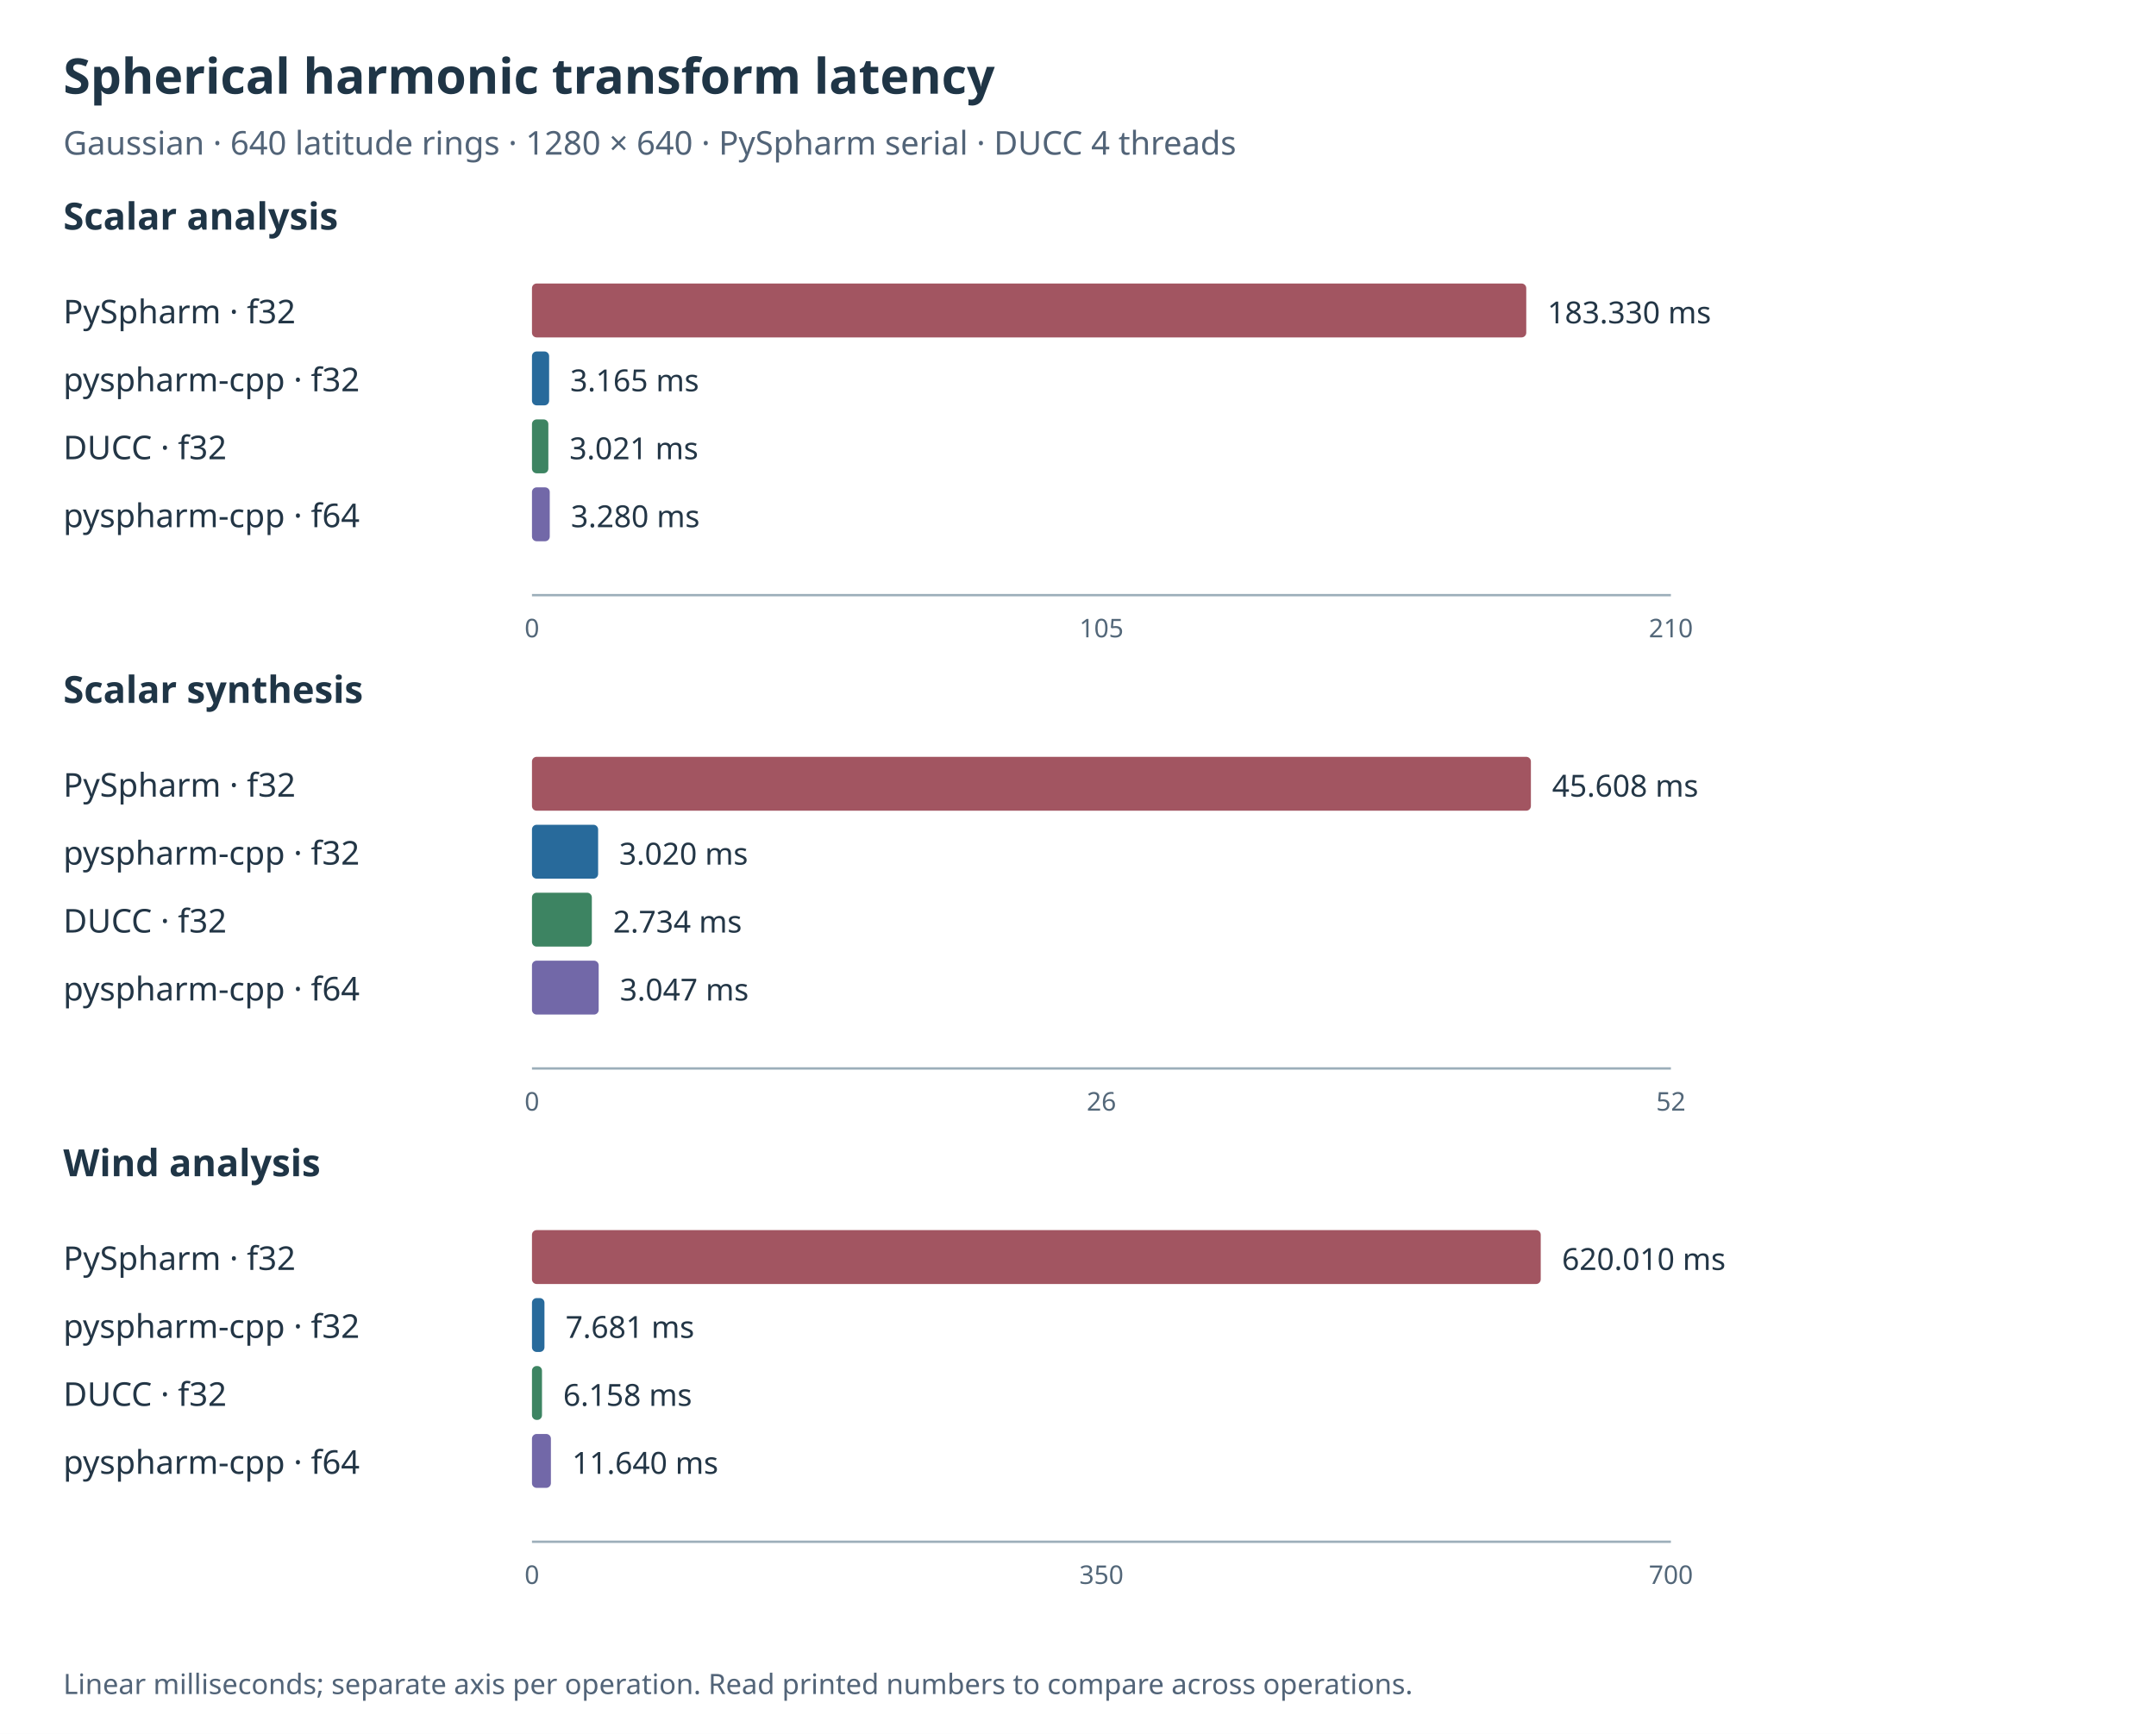
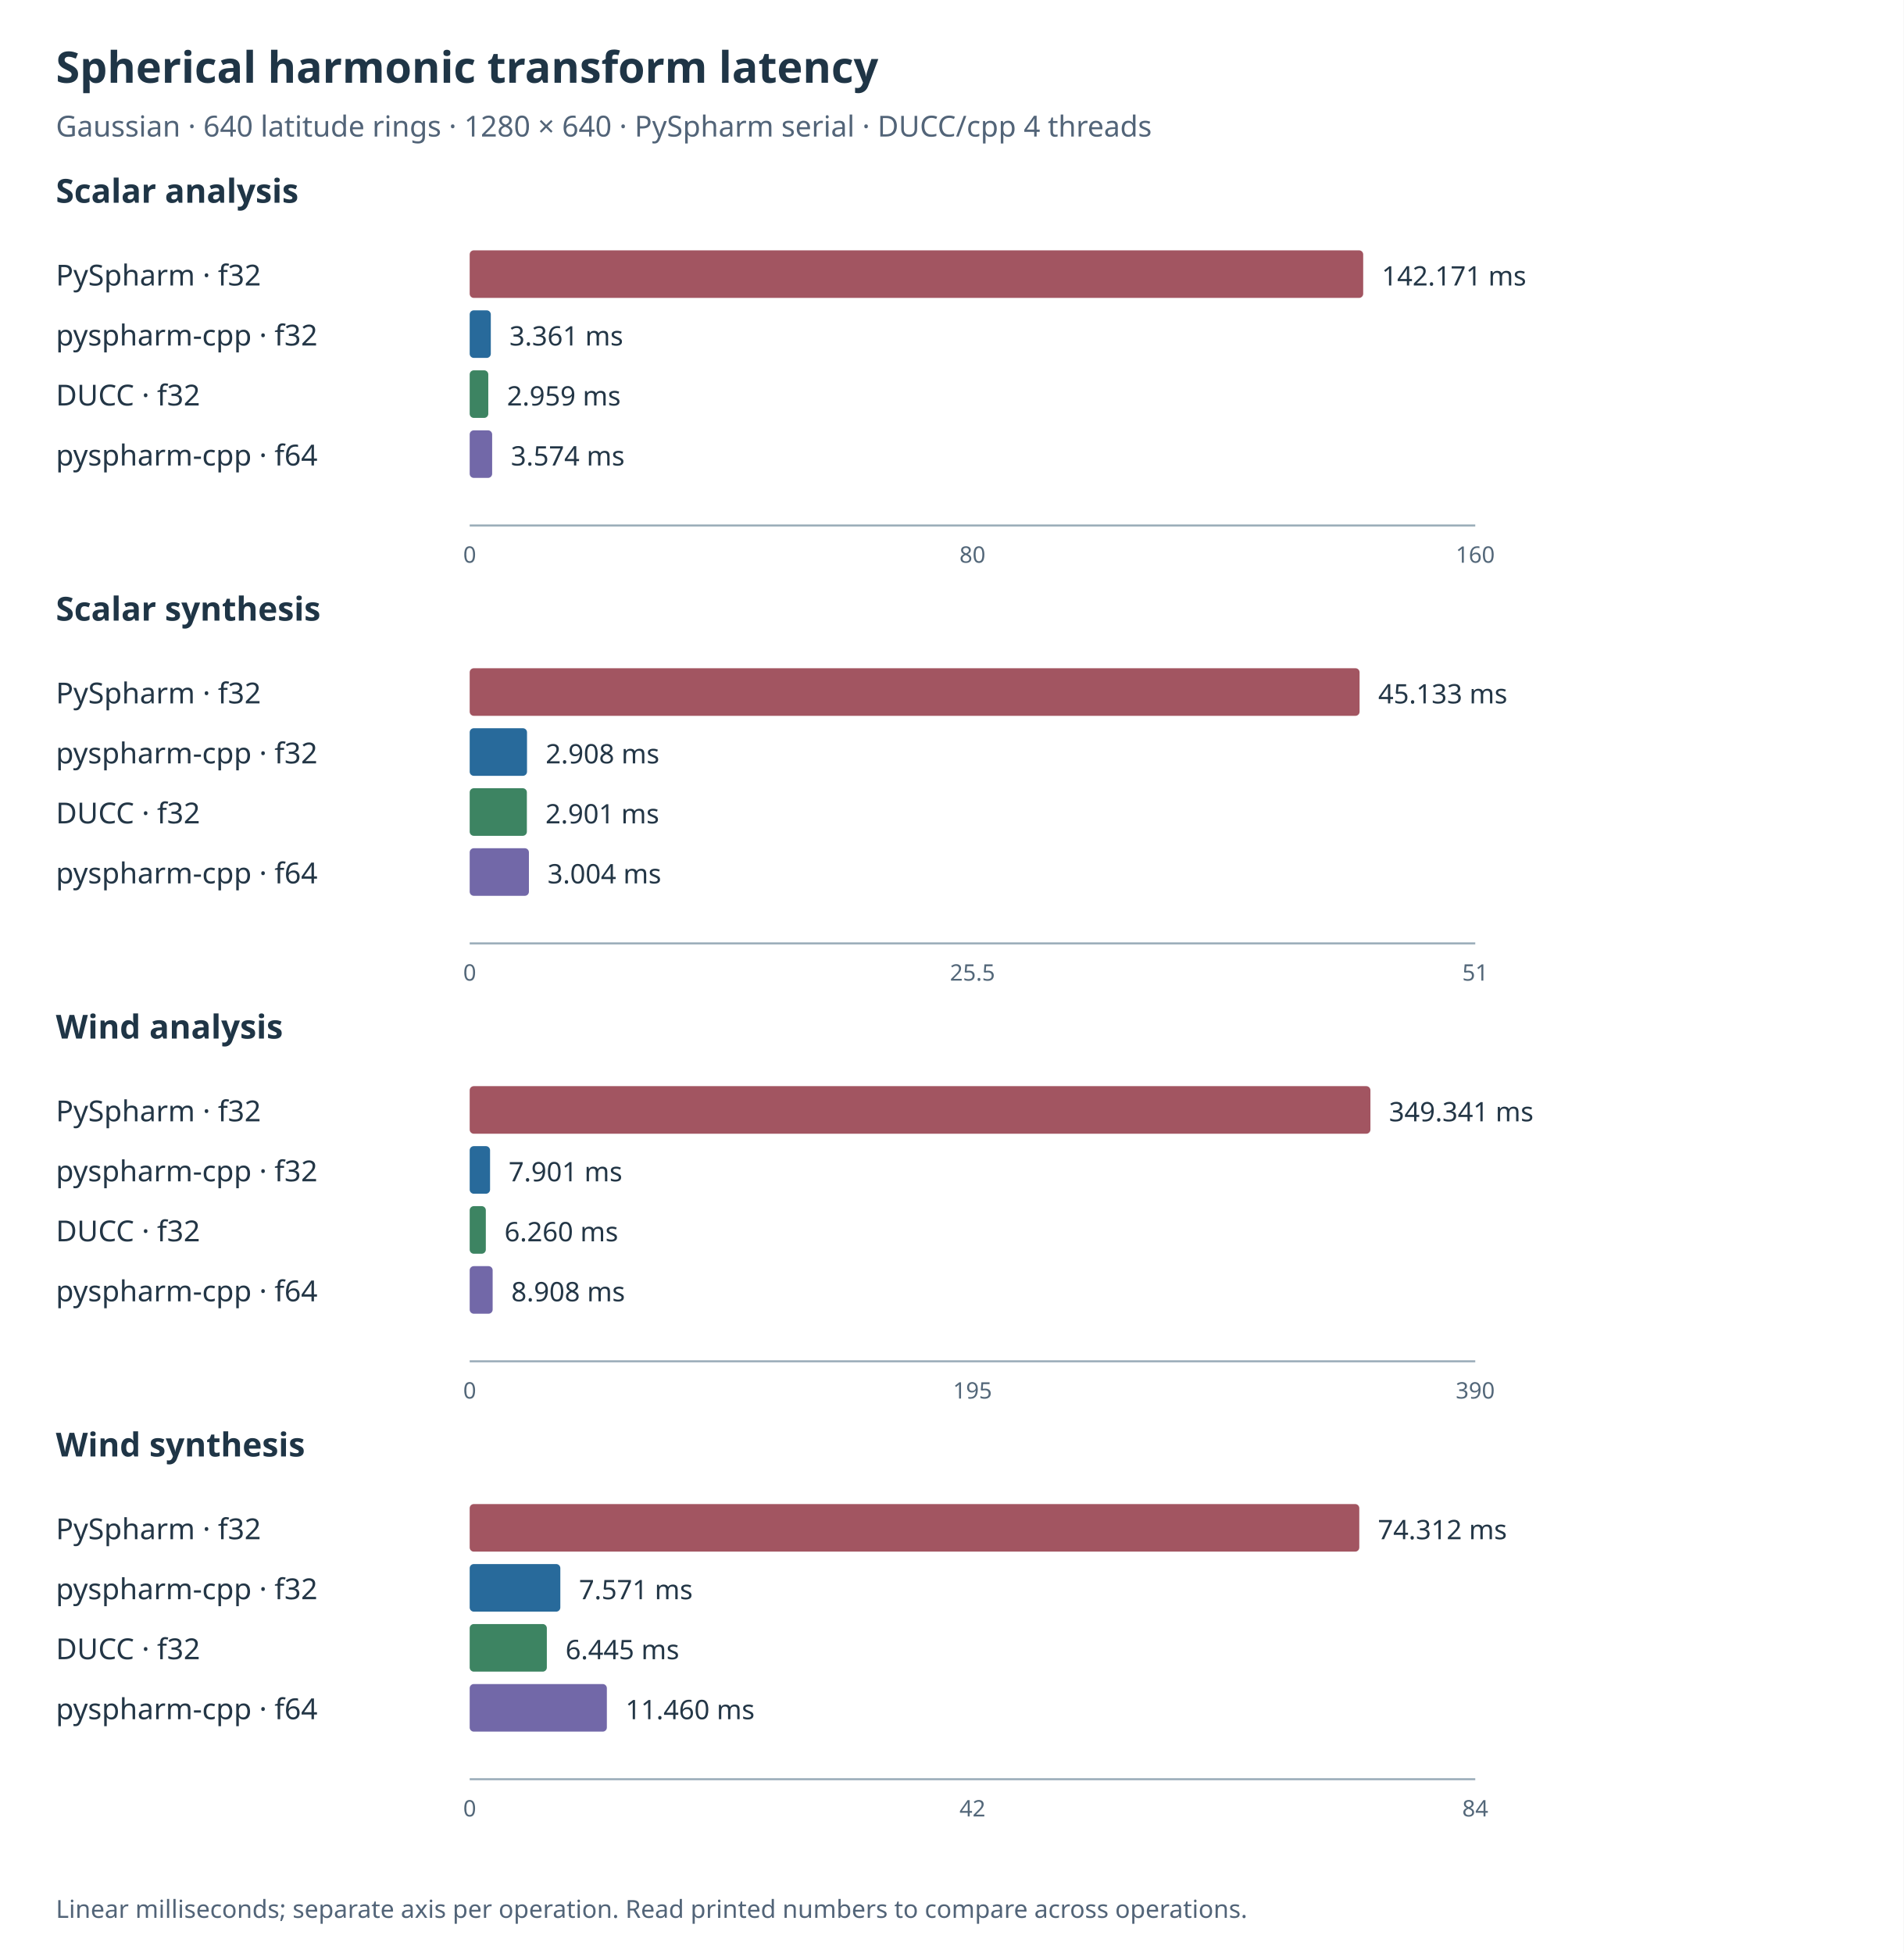
- <svg xmlns="http://www.w3.org/2000/svg" width="920" height="740" viewBox="0 0 920 740" role="img" aria-labelledby="t d">
-   <rect width="920" height="740" fill="white" />
+ <svg xmlns="http://www.w3.org/2000/svg" width="920" height="944" viewBox="0 0 920 944" role="img" aria-labelledby="t d">
+   <rect width="920" height="944" fill="white" />
  <text x="27" y="40" font-size="21" font-family="sans-serif" font-weight="600" fill="#1f3546">Spherical harmonic transform latency</text>
-   <text x="27" y="66" font-size="14" font-family="sans-serif" fill="#526478">Gaussian · 640 latitude rings · 1280 × 640 · PySpharm serial · DUCC 4 threads</text>
+   <text x="27" y="66" font-size="14" font-family="sans-serif" fill="#526478">Gaussian · 640 latitude rings · 1280 × 640 · PySpharm serial · DUCC/cpp 4 threads</text>
  <text x="27" y="98" font-size="16" font-family="sans-serif" font-weight="600" fill="#1f3546">Scalar analysis</text>
  <text x="27" y="138" font-family="sans-serif" font-size="14" fill="#233646">PySpharm · f32</text>
-   <rect x="227" y="121" width="424.28" height="23" fill="#a25561" rx="2" />
-   <text x="660.3" y="138" font-family="sans-serif" font-size="13" fill="#233646">183.330 ms</text>
+   <rect x="227" y="121" width="431.84" height="23" fill="#a25561" rx="2" />
+   <text x="667.8" y="138" font-family="sans-serif" font-size="13" fill="#233646">142.171 ms</text>
  <text x="27" y="167" font-family="sans-serif" font-size="14" fill="#233646">pyspharm-cpp · f32</text>
-   <rect x="227" y="150" width="7.32" height="23" fill="#286a9b" rx="2" />
-   <text x="243.3" y="167" font-family="sans-serif" font-size="13" fill="#233646">3.165 ms</text>
+   <rect x="227" y="150" width="10.21" height="23" fill="#286a9b" rx="2" />
+   <text x="246.2" y="167" font-family="sans-serif" font-size="13" fill="#233646">3.361 ms</text>
  <text x="27" y="196" font-family="sans-serif" font-size="14" fill="#233646">DUCC · f32</text>
-   <rect x="227" y="179" width="6.99" height="23" fill="#3d8462" rx="2" />
-   <text x="243.0" y="196" font-family="sans-serif" font-size="13" fill="#233646">3.021 ms</text>
+   <rect x="227" y="179" width="8.99" height="23" fill="#3d8462" rx="2" />
+   <text x="245.0" y="196" font-family="sans-serif" font-size="13" fill="#233646">2.959 ms</text>
  <text x="27" y="225" font-family="sans-serif" font-size="14" fill="#233646">pyspharm-cpp · f64</text>
-   <rect x="227" y="208" width="7.59" height="23" fill="#7268a8" rx="2" />
-   <text x="243.6" y="225" font-family="sans-serif" font-size="13" fill="#233646">3.280 ms</text>
+   <rect x="227" y="208" width="10.86" height="23" fill="#7268a8" rx="2" />
+   <text x="246.9" y="225" font-family="sans-serif" font-size="13" fill="#233646">3.574 ms</text>
  <line x1="227" x2="713" y1="254" y2="254" stroke="#9caeba" />
  <text x="227.0" y="272" text-anchor="middle" font-size="11" font-family="sans-serif" fill="#536779">0</text>
-   <text x="470.0" y="272" text-anchor="middle" font-size="11" font-family="sans-serif" fill="#536779">105</text>
-   <text x="713.0" y="272" text-anchor="middle" font-size="11" font-family="sans-serif" fill="#536779">210</text>
+   <text x="470.0" y="272" text-anchor="middle" font-size="11" font-family="sans-serif" fill="#536779">80</text>
+   <text x="713.0" y="272" text-anchor="middle" font-size="11" font-family="sans-serif" fill="#536779">160</text>
  <text x="27" y="300" font-size="16" font-family="sans-serif" font-weight="600" fill="#1f3546">Scalar synthesis</text>
  <text x="27" y="340" font-family="sans-serif" font-size="14" fill="#233646">PySpharm · f32</text>
-   <rect x="227" y="323" width="426.26" height="23" fill="#a25561" rx="2" />
-   <text x="662.3" y="340" font-family="sans-serif" font-size="13" fill="#233646">45.608 ms</text>
+   <rect x="227" y="323" width="430.09" height="23" fill="#a25561" rx="2" />
+   <text x="666.1" y="340" font-family="sans-serif" font-size="13" fill="#233646">45.133 ms</text>
  <text x="27" y="369" font-family="sans-serif" font-size="14" fill="#233646">pyspharm-cpp · f32</text>
-   <rect x="227" y="352" width="28.23" height="23" fill="#286a9b" rx="2" />
-   <text x="264.2" y="369" font-family="sans-serif" font-size="13" fill="#233646">3.020 ms</text>
+   <rect x="227" y="352" width="27.71" height="23" fill="#286a9b" rx="2" />
+   <text x="263.7" y="369" font-family="sans-serif" font-size="13" fill="#233646">2.908 ms</text>
  <text x="27" y="398" font-family="sans-serif" font-size="14" fill="#233646">DUCC · f32</text>
-   <rect x="227" y="381" width="25.55" height="23" fill="#3d8462" rx="2" />
-   <text x="261.6" y="398" font-family="sans-serif" font-size="13" fill="#233646">2.734 ms</text>
+   <rect x="227" y="381" width="27.64" height="23" fill="#3d8462" rx="2" />
+   <text x="263.6" y="398" font-family="sans-serif" font-size="13" fill="#233646">2.901 ms</text>
  <text x="27" y="427" font-family="sans-serif" font-size="14" fill="#233646">pyspharm-cpp · f64</text>
-   <rect x="227" y="410" width="28.47" height="23" fill="#7268a8" rx="2" />
-   <text x="264.5" y="427" font-family="sans-serif" font-size="13" fill="#233646">3.047 ms</text>
+   <rect x="227" y="410" width="28.63" height="23" fill="#7268a8" rx="2" />
+   <text x="264.6" y="427" font-family="sans-serif" font-size="13" fill="#233646">3.004 ms</text>
  <line x1="227" x2="713" y1="456" y2="456" stroke="#9caeba" />
  <text x="227.0" y="474" text-anchor="middle" font-size="11" font-family="sans-serif" fill="#536779">0</text>
-   <text x="470.0" y="474" text-anchor="middle" font-size="11" font-family="sans-serif" fill="#536779">26</text>
-   <text x="713.0" y="474" text-anchor="middle" font-size="11" font-family="sans-serif" fill="#536779">52</text>
+   <text x="470.0" y="474" text-anchor="middle" font-size="11" font-family="sans-serif" fill="#536779">25.5</text>
+   <text x="713.0" y="474" text-anchor="middle" font-size="11" font-family="sans-serif" fill="#536779">51</text>
  <text x="27" y="502" font-size="16" font-family="sans-serif" font-weight="600" fill="#1f3546">Wind analysis</text>
  <text x="27" y="542" font-family="sans-serif" font-size="14" fill="#233646">PySpharm · f32</text>
-   <rect x="227" y="525" width="430.46" height="23" fill="#a25561" rx="2" />
-   <text x="666.5" y="542" font-family="sans-serif" font-size="13" fill="#233646">620.010 ms</text>
+   <rect x="227" y="525" width="435.33" height="23" fill="#a25561" rx="2" />
+   <text x="671.3" y="542" font-family="sans-serif" font-size="13" fill="#233646">349.341 ms</text>
  <text x="27" y="571" font-family="sans-serif" font-size="14" fill="#233646">pyspharm-cpp · f32</text>
-   <rect x="227" y="554" width="5.33" height="23" fill="#286a9b" rx="2" />
-   <text x="241.3" y="571" font-family="sans-serif" font-size="13" fill="#233646">7.681 ms</text>
+   <rect x="227" y="554" width="9.85" height="23" fill="#286a9b" rx="2" />
+   <text x="245.8" y="571" font-family="sans-serif" font-size="13" fill="#233646">7.901 ms</text>
  <text x="27" y="600" font-family="sans-serif" font-size="14" fill="#233646">DUCC · f32</text>
-   <rect x="227" y="583" width="4.28" height="23" fill="#3d8462" rx="2" />
-   <text x="240.3" y="600" font-family="sans-serif" font-size="13" fill="#233646">6.158 ms</text>
+   <rect x="227" y="583" width="7.80" height="23" fill="#3d8462" rx="2" />
+   <text x="243.8" y="600" font-family="sans-serif" font-size="13" fill="#233646">6.260 ms</text>
  <text x="27" y="629" font-family="sans-serif" font-size="14" fill="#233646">pyspharm-cpp · f64</text>
-   <rect x="227" y="612" width="8.08" height="23" fill="#7268a8" rx="2" />
-   <text x="244.1" y="629" font-family="sans-serif" font-size="13" fill="#233646">11.640 ms</text>
+   <rect x="227" y="612" width="11.10" height="23" fill="#7268a8" rx="2" />
+   <text x="247.1" y="629" font-family="sans-serif" font-size="13" fill="#233646">8.908 ms</text>
  <line x1="227" x2="713" y1="658" y2="658" stroke="#9caeba" />
  <text x="227.0" y="676" text-anchor="middle" font-size="11" font-family="sans-serif" fill="#536779">0</text>
-   <text x="470.0" y="676" text-anchor="middle" font-size="11" font-family="sans-serif" fill="#536779">350</text>
-   <text x="713.0" y="676" text-anchor="middle" font-size="11" font-family="sans-serif" fill="#536779">700</text>
-   <text x="27" y="723" font-size="12" font-family="sans-serif" fill="#526478">Linear milliseconds; separate axis per operation. Read printed numbers to compare across operations.</text>
+   <text x="470.0" y="676" text-anchor="middle" font-size="11" font-family="sans-serif" fill="#536779">195</text>
+   <text x="713.0" y="676" text-anchor="middle" font-size="11" font-family="sans-serif" fill="#536779">390</text>
+   <text x="27" y="704" font-size="16" font-family="sans-serif" font-weight="600" fill="#1f3546">Wind synthesis</text>
+   <text x="27" y="744" font-family="sans-serif" font-size="14" fill="#233646">PySpharm · f32</text>
+   <rect x="227" y="727" width="429.95" height="23" fill="#a25561" rx="2" />
+   <text x="665.9" y="744" font-family="sans-serif" font-size="13" fill="#233646">74.312 ms</text>
+   <text x="27" y="773" font-family="sans-serif" font-size="14" fill="#233646">pyspharm-cpp · f32</text>
+   <rect x="227" y="756" width="43.81" height="23" fill="#286a9b" rx="2" />
+   <text x="279.8" y="773" font-family="sans-serif" font-size="13" fill="#233646">7.571 ms</text>
+   <text x="27" y="802" font-family="sans-serif" font-size="14" fill="#233646">DUCC · f32</text>
+   <rect x="227" y="785" width="37.29" height="23" fill="#3d8462" rx="2" />
+   <text x="273.3" y="802" font-family="sans-serif" font-size="13" fill="#233646">6.445 ms</text>
+   <text x="27" y="831" font-family="sans-serif" font-size="14" fill="#233646">pyspharm-cpp · f64</text>
+   <rect x="227" y="814" width="66.30" height="23" fill="#7268a8" rx="2" />
+   <text x="302.3" y="831" font-family="sans-serif" font-size="13" fill="#233646">11.460 ms</text>
+   <line x1="227" x2="713" y1="860" y2="860" stroke="#9caeba" />
+   <text x="227.0" y="878" text-anchor="middle" font-size="11" font-family="sans-serif" fill="#536779">0</text>
+   <text x="470.0" y="878" text-anchor="middle" font-size="11" font-family="sans-serif" fill="#536779">42</text>
+   <text x="713.0" y="878" text-anchor="middle" font-size="11" font-family="sans-serif" fill="#536779">84</text>
+   <text x="27" y="927" font-size="12" font-family="sans-serif" fill="#526478">Linear milliseconds; separate axis per operation. Read printed numbers to compare across operations.</text>
</svg>
